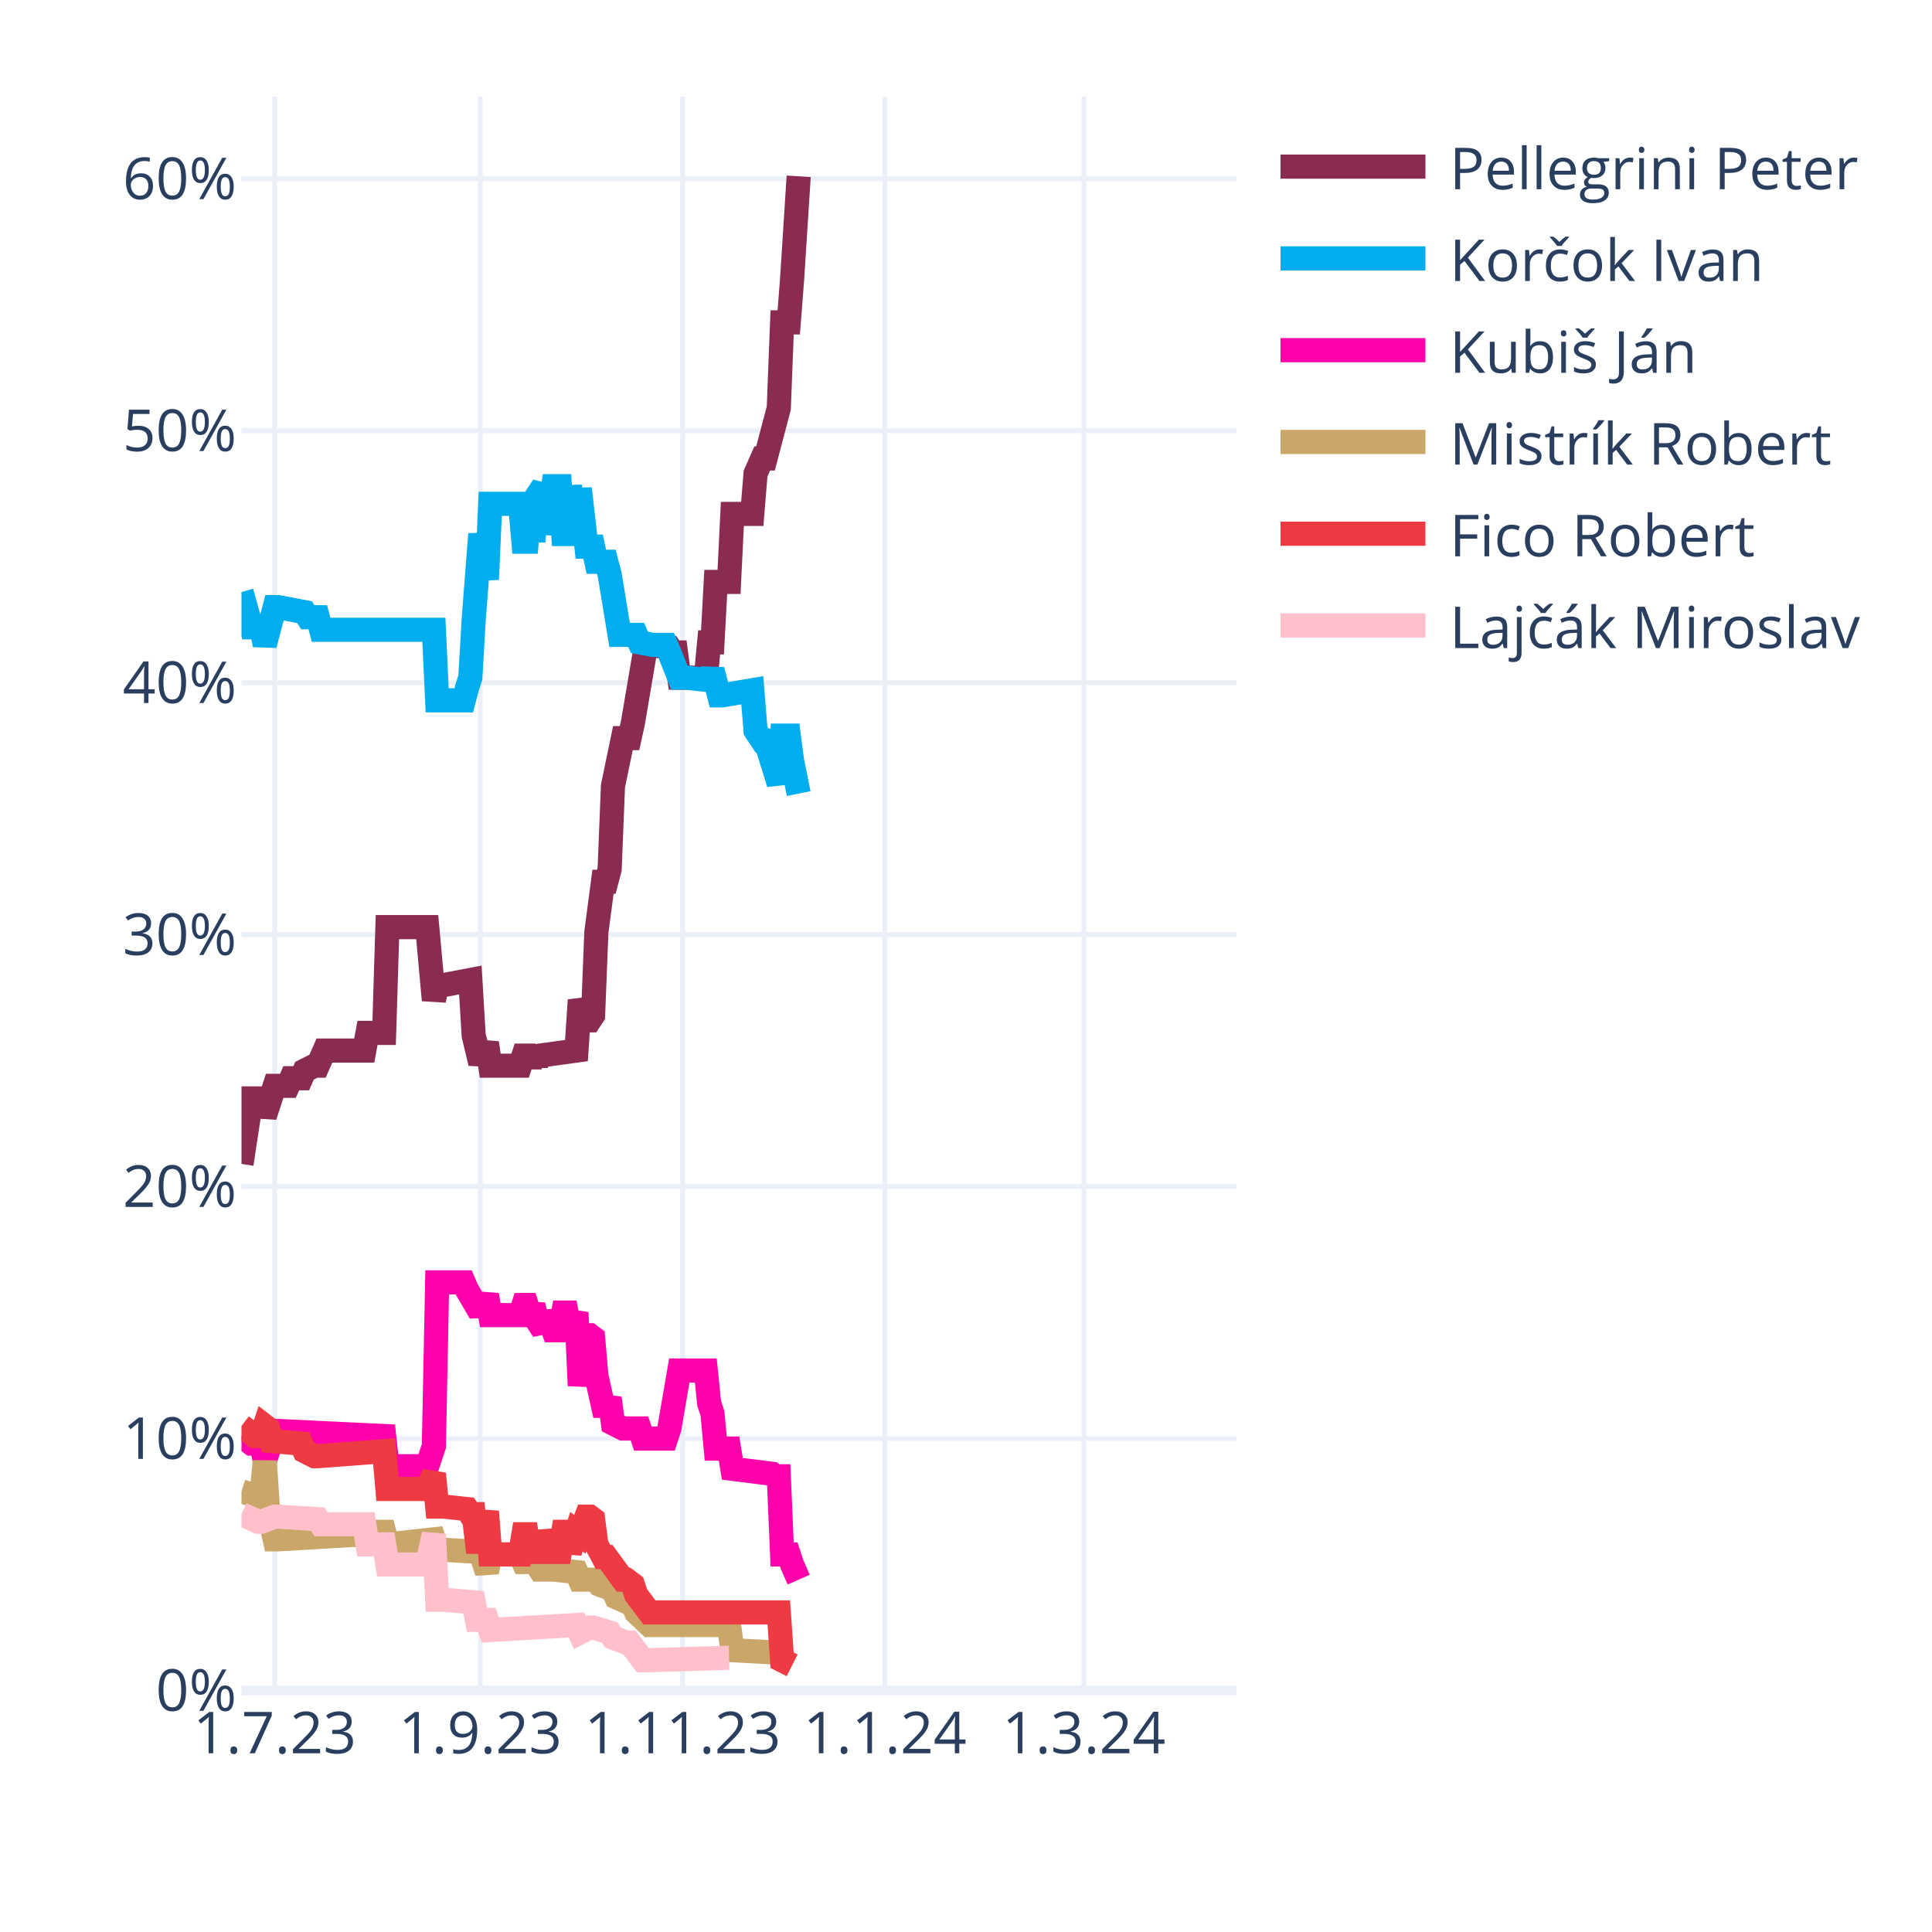
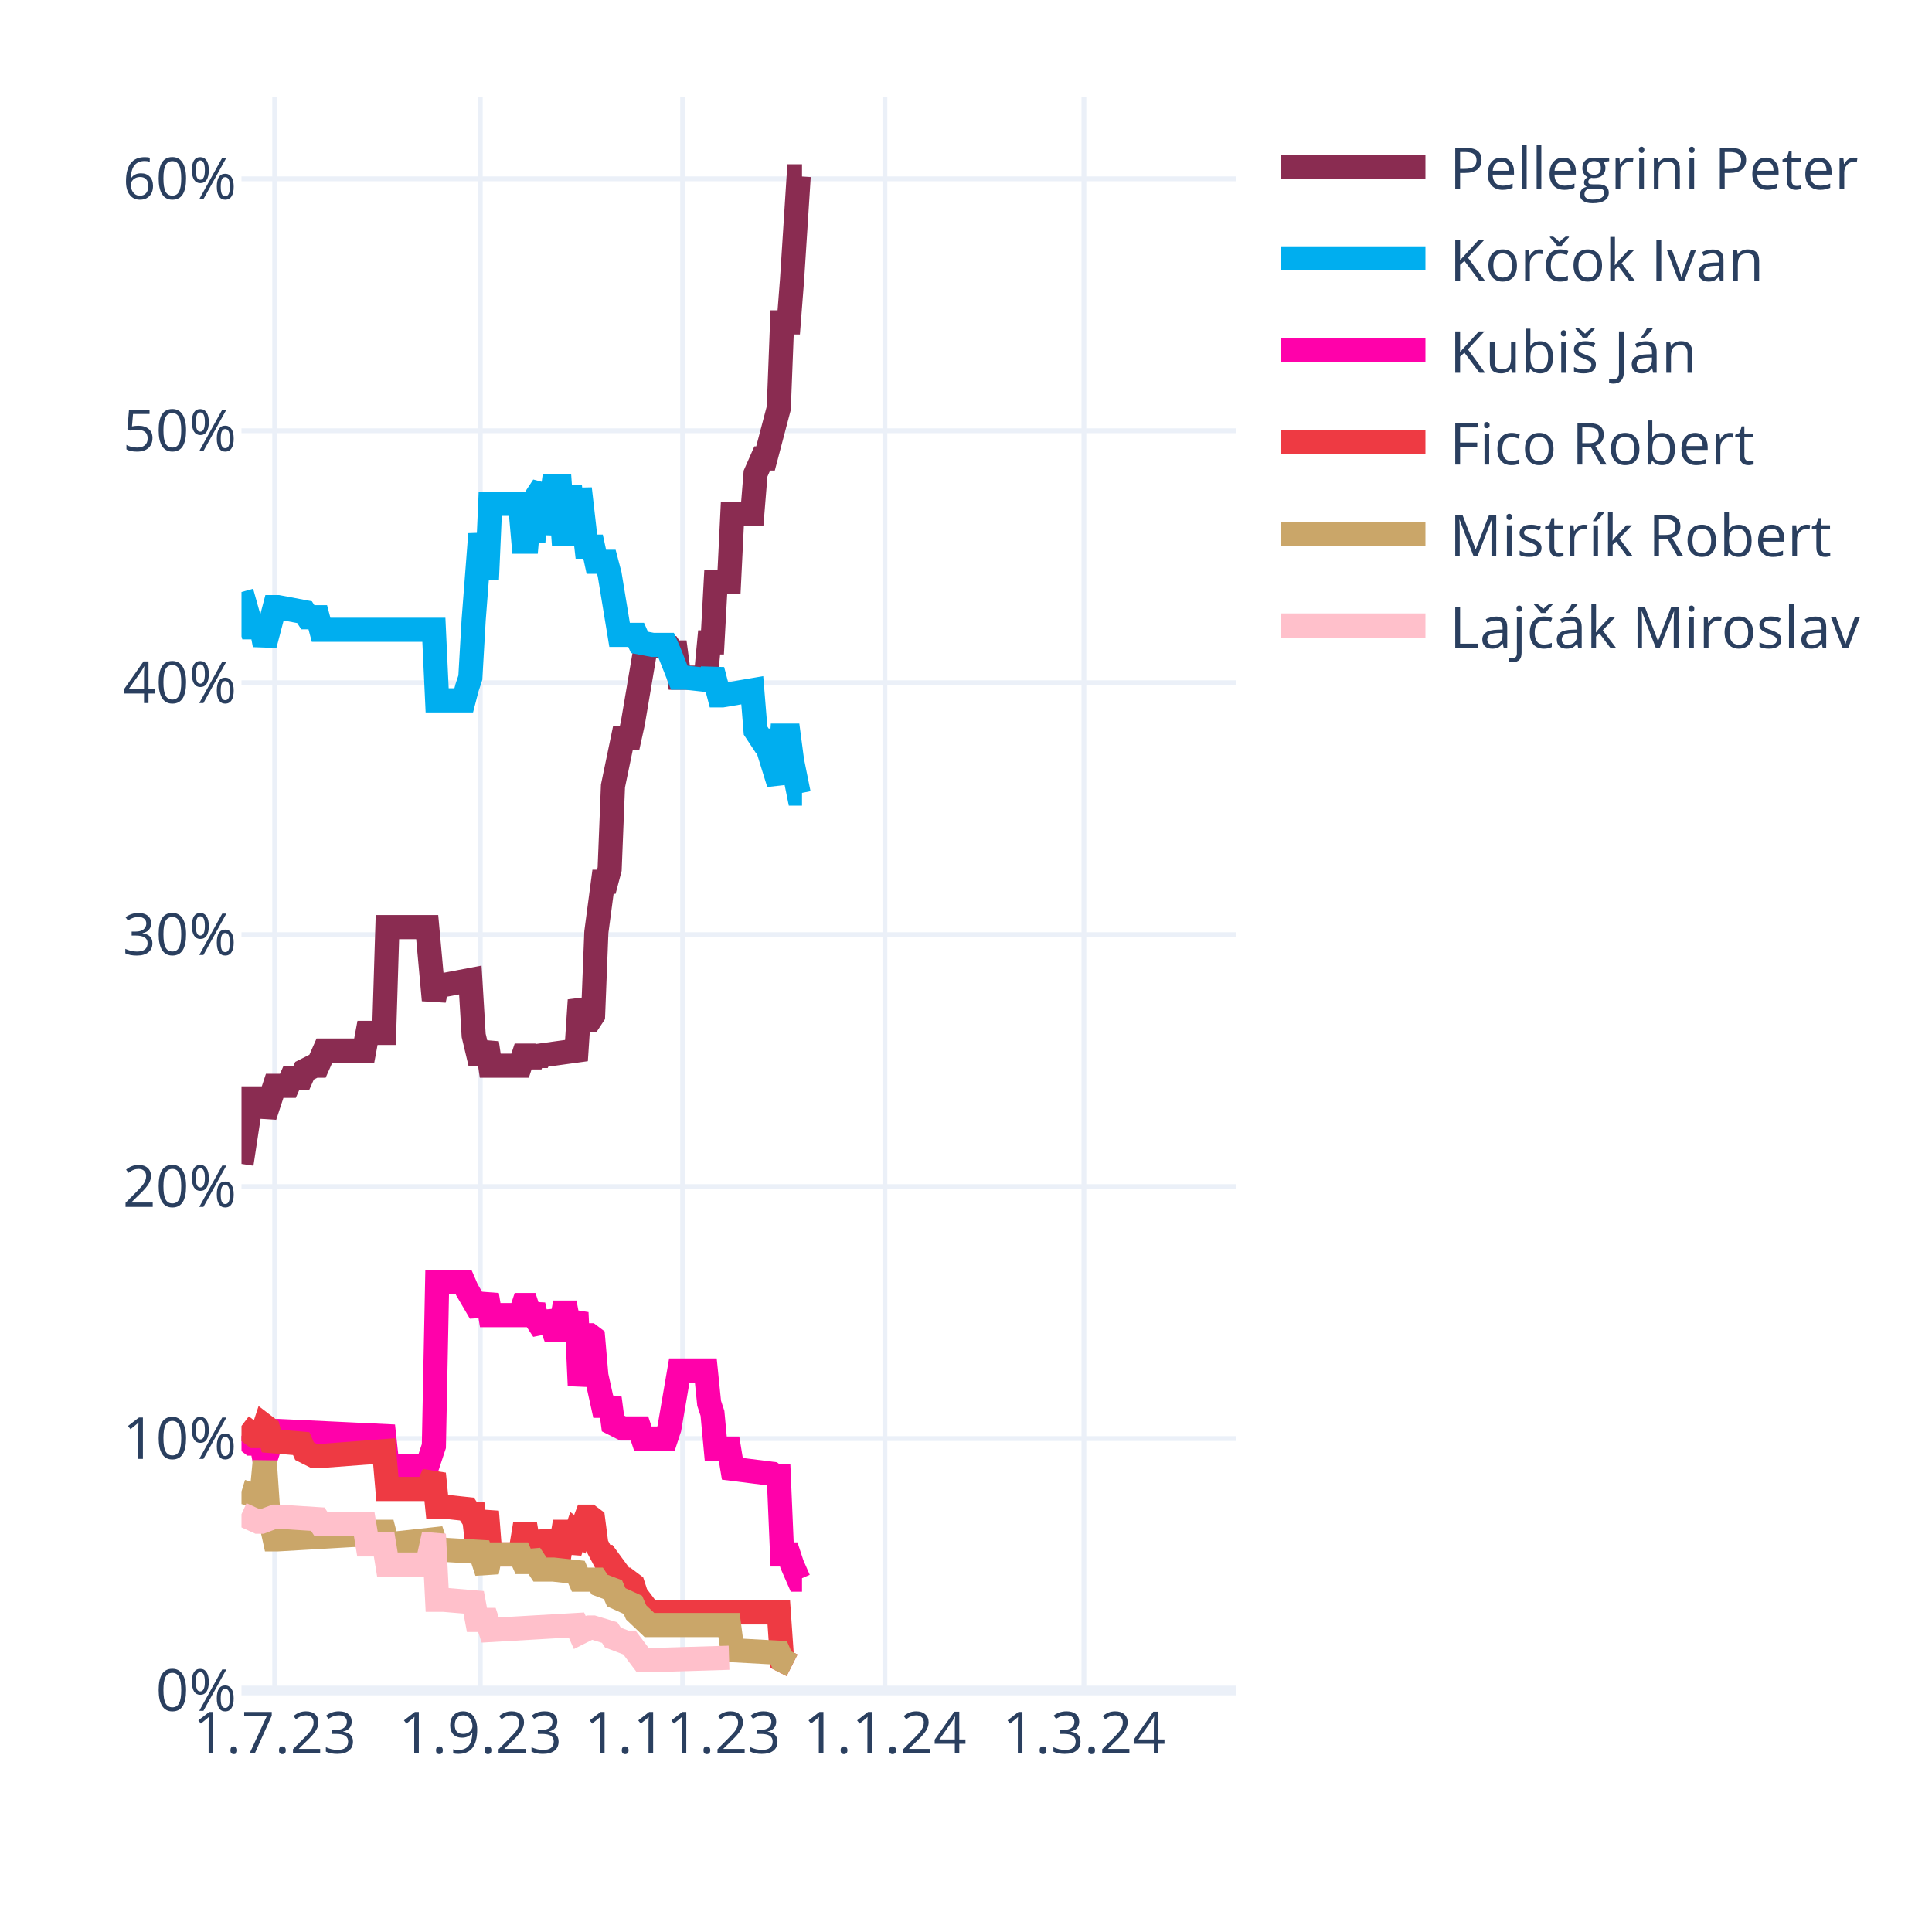
<svg xmlns="http://www.w3.org/2000/svg" class="main-svg" width="400" height="400" style="" viewBox="0 0 400 400">
  <rect x="0" y="0" width="400" height="400" style="fill: rgb(255, 255, 255); fill-opacity: 1;" />
-   <defs id="defs-9afe51">
+   <defs id="defs-49d7f4">
    <g class="clips">
-       <clipPath id="clip9afe51xyplot" class="plotclip">
+       <clipPath id="clip49d7f4xyplot" class="plotclip">
        <rect width="206" height="330" />
      </clipPath>
-       <clipPath class="axesclip" id="clip9afe51x">
+       <clipPath class="axesclip" id="clip49d7f4x">
        <rect x="50" y="0" width="206" height="400" />
      </clipPath>
-       <clipPath class="axesclip" id="clip9afe51y">
+       <clipPath class="axesclip" id="clip49d7f4y">
        <rect x="0" y="20" width="400" height="330" />
      </clipPath>
-       <clipPath class="axesclip" id="clip9afe51xy">
+       <clipPath class="axesclip" id="clip49d7f4xy">
        <rect x="50" y="20" width="206" height="330" />
      </clipPath>
    </g>
    <g class="gradients" />
    <g class="patterns" />
  </defs>
  <g class="bglayer" />
  <g class="layer-below">
    <g class="imagelayer" />
    <g class="shapelayer" />
  </g>
  <g class="cartesianlayer">
    <g class="subplot xy">
      <g class="layer-subplot">
        <g class="shapelayer" />
        <g class="imagelayer" />
      </g>
      <g class="minor-gridlayer">
        <g class="x" />
        <g class="y" />
      </g>
      <g class="gridlayer">
        <g class="x">
          <path class="xgrid crisp" transform="translate(56.87,0)" d="M0,20v330" style="stroke: rgb(235, 240, 248); stroke-opacity: 1; stroke-width: 1px;" />
          <path class="xgrid crisp" transform="translate(99.44,0)" d="M0,20v330" style="stroke: rgb(235, 240, 248); stroke-opacity: 1; stroke-width: 1px;" />
          <path class="xgrid crisp" transform="translate(141.33,0)" d="M0,20v330" style="stroke: rgb(235, 240, 248); stroke-opacity: 1; stroke-width: 1px;" />
          <path class="xgrid crisp" transform="translate(183.21,0)" d="M0,20v330" style="stroke: rgb(235, 240, 248); stroke-opacity: 1; stroke-width: 1px;" />
          <path class="xgrid crisp" transform="translate(224.41,0)" d="M0,20v330" style="stroke: rgb(235, 240, 248); stroke-opacity: 1; stroke-width: 1px;" />
        </g>
        <g class="y">
          <path class="ygrid crisp" transform="translate(0,297.84)" d="M50,0h206" style="stroke: rgb(235, 240, 248); stroke-opacity: 1; stroke-width: 1px;" />
          <path class="ygrid crisp" transform="translate(0,245.67)" d="M50,0h206" style="stroke: rgb(235, 240, 248); stroke-opacity: 1; stroke-width: 1px;" />
          <path class="ygrid crisp" transform="translate(0,193.51)" d="M50,0h206" style="stroke: rgb(235, 240, 248); stroke-opacity: 1; stroke-width: 1px;" />
          <path class="ygrid crisp" transform="translate(0,141.35)" d="M50,0h206" style="stroke: rgb(235, 240, 248); stroke-opacity: 1; stroke-width: 1px;" />
          <path class="ygrid crisp" transform="translate(0,89.18)" d="M50,0h206" style="stroke: rgb(235, 240, 248); stroke-opacity: 1; stroke-width: 1px;" />
          <path class="ygrid crisp" transform="translate(0,37.02)" d="M50,0h206" style="stroke: rgb(235, 240, 248); stroke-opacity: 1; stroke-width: 1px;" />
        </g>
      </g>
      <g class="zerolinelayer">
        <path class="yzl zl crisp" transform="translate(0,350)" d="M50,0h206" style="stroke: rgb(235, 240, 248); stroke-opacity: 1; stroke-width: 2px;" />
      </g>
      <path class="xlines-below" />
      <path class="ylines-below" />
      <g class="overlines-below" />
      <g class="xaxislayer-below" />
      <g class="yaxislayer-below" />
      <g class="overaxes-below" />
-       <g class="plot" transform="translate(50,20)" clip-path="url(#clip9afe51xyplot)">
+       <g class="plot" transform="translate(50,20)" clip-path="url(#clip49d7f4xyplot)">
        <g class="scatterlayer mlayer">
-           <g class="trace scatter tracedf802c" style="stroke-miterlimit: 2; opacity: 1;">
-             <g class="fills" />
-             <g class="errorbars" />
-             <g class="lines">
-               <path class="js-line" d="M0,220.98L2.06,207.42L2.75,207.42L4.12,207.42L4.81,211.07L6.87,204.81L7.55,204.81L9.61,204.81L10.3,203.24L12.36,203.24L13.05,201.68L15.11,200.64L15.79,200.64L17.17,197.51L17.85,197.51L25.41,197.51L26.09,193.85L29.53,193.85L30.21,171.95L38.45,171.95L39.83,187.07L40.51,183.94L41.89,183.94L47.38,182.9L48.07,194.38L49.44,200.11L50.13,198.03L50.81,195.94L51.5,200.64L57.68,200.64L58.37,198.55L59.05,198.55L59.74,200.64L60.43,198.55L61.11,200.11L61.8,198.55L69.35,197.51L70.04,187.07L71.41,191.25L72.1,191.25L72.79,190.2L73.47,172.99L74.85,162.56L75.53,162.56L76.22,159.95L76.91,142.73L78.97,132.82L79.65,132.82L80.34,132.82L81.03,129.69L83.77,113.52L84.46,113.52L88.58,114.04L89.27,115.09L89.95,115.09L90.64,120.3L96.13,120.3L96.82,113L97.51,113L98.19,100.48L100.94,100.48L101.63,86.4L105.75,86.4L106.43,78.05L107.81,74.92L108.49,74.92L111.24,64.49L111.93,46.75L113.3,46.75L113.99,37.89L115.36,16.5" style="vector-effect: none; fill: none; stroke: rgb(138, 44, 81); stroke-opacity: 1; stroke-width: 5px; opacity: 1;" />
-             </g>
-             <g class="points" />
-             <g class="text" />
-           </g>
-           <g class="trace scatter traced282c3" style="stroke-miterlimit: 2; opacity: 1;">
-             <g class="fills" />
-             <g class="errorbars" />
-             <g class="lines">
-               <path class="js-line" d="M0,102.57L2.06,109.87L2.75,109.87L4.12,109.87L4.81,113.52L6.87,105.7L7.55,105.7L13.05,106.74L13.73,107.79L15.79,107.79L16.48,110.39L39.83,110.39L40.51,125L46.01,125L46.69,122.39L47.38,120.3L48.07,108.31L49.44,90.57L50.13,95.27L50.81,99.96L51.5,84.31L57.68,84.31L58.37,92.14L59.05,92.14L59.74,84.31L60.43,92.14L61.11,82.75L62.49,80.66L63.17,90.57L64.55,80.66L65.23,80.66L65.92,80.66L66.61,90.57L67.29,90.57L67.98,80.66L69.35,90.57L70.04,81.18L71.41,93.18L72.1,93.18L72.79,93.18L73.47,96.31L75.53,96.31L76.22,98.92L78.28,111.44L78.97,111.44L81.71,111.44L82.4,113L85.15,113.52L85.83,113.52L87.89,113.52L88.58,115.09L90.64,120.3L92.01,120.3L96.82,120.83L97.51,118.74L98.88,123.96L99.57,123.96L105.75,122.91L106.43,131.26L107.81,133.35L108.49,133.35L111.24,142.21L111.93,132.3L113.3,132.3L113.99,137.52L115.36,144.3" style="vector-effect: none; fill: none; stroke: rgb(0, 174, 239); stroke-opacity: 1; stroke-width: 5px; opacity: 1;" />
-             </g>
-             <g class="points" />
-             <g class="text" />
-           </g>
-           <g class="trace scatter trace5c6094" style="stroke-miterlimit: 2; opacity: 1;">
-             <g class="fills" />
-             <g class="errorbars" />
-             <g class="lines">
-               <path class="js-line" d="M0,277.32L2.06,278.88L2.75,278.88L4.12,278.88L4.81,282.53L6.87,276.27L7.55,276.27L29.53,277.32L30.21,283.57L38.45,283.57L39.83,279.4L40.51,245.5L41.89,245.5L46.01,245.5L46.69,247.06L49.44,251.76L50.13,250.19L50.81,248.1L51.5,252.28L57.68,252.28L58.37,250.19L59.05,250.19L59.74,252.28L60.43,250.19L61.11,253.32L62.49,255.41L63.17,251.76L64.55,255.41L65.23,255.41L65.92,255.41L66.61,251.76L67.29,251.76L67.98,255.41L69.35,251.76L70.04,266.88L71.41,256.45L72.1,256.45L72.79,256.97L73.47,264.8L74.85,271.06L75.53,271.06L76.22,269.49L76.91,274.71L78.97,275.75L79.65,275.75L82.4,275.75L83.09,277.84L87.89,277.84L88.58,275.75L90.64,263.75L92.01,263.75L96.13,263.75L96.82,270.53L97.51,272.62L98.19,279.92L100.94,279.92L101.63,284.1L109.87,285.14L110.55,285.66L111.24,285.66L111.93,301.83L113.3,301.83L113.99,303.92L115.36,307.05" style="vector-effect: none; fill: none; stroke: rgb(255, 1, 170); stroke-opacity: 1; stroke-width: 5px; opacity: 1;" />
-             </g>
-             <g class="points" />
-             <g class="text" />
-           </g>
-           <g class="trace scatter trace57831b" style="stroke-miterlimit: 2; opacity: 1;">
+           <g class="trace scatter trace3f0ab5" style="stroke-miterlimit: 2; opacity: 1;">
+             <g class="fills" />
+             <g class="errorbars" />
+             <g class="lines">
+               <path class="js-line" d="M0,220.98L2.06,207.42L2.75,207.42L4.12,207.42L4.81,211.07L6.87,204.81L7.55,204.81L9.61,204.81L10.3,203.24L12.36,203.24L13.05,201.68L15.11,200.64L15.79,200.64L17.17,197.51L17.85,197.51L25.41,197.51L26.09,193.85L29.53,193.85L30.21,171.95L38.45,171.95L39.83,187.07L40.51,183.94L41.89,183.94L47.38,182.9L48.07,194.38L49.44,200.11L50.13,198.03L50.81,195.94L51.5,200.64L57.68,200.64L58.37,198.55L59.05,198.55L59.74,200.64L60.43,198.55L61.11,200.11L61.8,198.55L69.35,197.51L70.04,187.07L71.41,191.25L72.1,191.25L72.79,190.2L73.47,172.99L74.85,162.56L75.53,162.56L76.22,159.95L76.91,142.73L78.97,132.82L79.65,132.82L80.34,132.82L81.03,129.69L83.77,113.52L84.46,113.52L88.58,114.04L89.27,115.09L89.95,115.09L90.64,120.3L96.13,120.3L96.82,113L97.51,113L98.19,100.48L100.94,100.48L101.63,86.4L105.75,86.4L106.43,78.05L107.81,74.92L108.49,74.92L111.24,64.49L111.93,46.75L113.3,46.75L113.99,37.89L115.36,16.5L116.05,16.5" style="vector-effect: none; fill: none; stroke: rgb(138, 44, 81); stroke-opacity: 1; stroke-width: 5px; opacity: 1;" />
+             </g>
+             <g class="points" />
+             <g class="text" />
+           </g>
+           <g class="trace scatter trace843a51" style="stroke-miterlimit: 2; opacity: 1;">
+             <g class="fills" />
+             <g class="errorbars" />
+             <g class="lines">
+               <path class="js-line" d="M0,102.57L2.06,109.87L2.75,109.87L4.12,109.87L4.81,113.52L6.87,105.7L7.55,105.7L13.05,106.74L13.73,107.79L15.79,107.79L16.48,110.39L39.83,110.39L40.51,125L46.01,125L46.69,122.39L47.38,120.3L48.07,108.31L49.44,90.57L50.13,95.27L50.81,99.96L51.5,84.31L57.68,84.31L58.37,92.14L59.05,92.14L59.74,84.31L60.43,92.14L61.11,82.75L62.49,80.66L63.17,90.57L64.55,80.66L65.23,80.66L65.92,80.66L66.61,90.57L67.29,90.57L67.98,80.66L69.35,90.57L70.04,81.18L71.41,93.18L72.1,93.18L72.79,93.18L73.47,96.31L75.53,96.31L76.22,98.92L78.28,111.44L78.97,111.44L81.71,111.44L82.4,113L85.15,113.52L85.83,113.52L87.89,113.52L88.58,115.09L90.64,120.3L92.01,120.3L96.82,120.83L97.51,118.74L98.88,123.96L99.57,123.96L105.75,122.91L106.43,131.26L107.81,133.35L108.49,133.35L111.24,142.21L111.93,132.3L113.3,132.3L113.99,137.52L115.36,144.3L116.05,144.3" style="vector-effect: none; fill: none; stroke: rgb(0, 174, 239); stroke-opacity: 1; stroke-width: 5px; opacity: 1;" />
+             </g>
+             <g class="points" />
+             <g class="text" />
+           </g>
+           <g class="trace scatter tracec3faa1" style="stroke-miterlimit: 2; opacity: 1;">
+             <g class="fills" />
+             <g class="errorbars" />
+             <g class="lines">
+               <path class="js-line" d="M0,277.32L2.06,278.88L2.75,278.88L4.12,278.88L4.81,282.53L6.87,276.27L7.55,276.27L29.53,277.32L30.21,283.57L38.45,283.57L39.83,279.4L40.51,245.5L41.89,245.5L46.01,245.5L46.69,247.06L49.44,251.76L50.13,250.19L50.81,248.1L51.5,252.28L57.68,252.28L58.37,250.19L59.05,250.19L59.74,252.28L60.43,250.19L61.11,253.32L62.49,255.41L63.17,251.76L64.55,255.41L65.23,255.41L65.92,255.41L66.61,251.76L67.29,251.76L67.98,255.41L69.35,251.76L70.04,266.88L71.41,256.45L72.1,256.45L72.79,256.97L73.47,264.8L74.85,271.06L75.53,271.06L76.22,269.49L76.91,274.71L78.97,275.75L79.65,275.75L82.4,275.75L83.09,277.84L87.89,277.84L88.58,275.75L90.64,263.75L92.01,263.75L96.13,263.75L96.82,270.53L97.51,272.62L98.19,279.92L100.94,279.92L101.63,284.1L109.87,285.14L110.55,285.66L111.24,285.66L111.93,301.83L113.3,301.83L113.99,303.92L115.36,307.05L116.05,307.05" style="vector-effect: none; fill: none; stroke: rgb(255, 1, 170); stroke-opacity: 1; stroke-width: 5px; opacity: 1;" />
+             </g>
+             <g class="points" />
+             <g class="text" />
+           </g>
+           <g class="trace scatter trace45a0d2" style="stroke-miterlimit: 2; opacity: 1;">
+             <g class="fills" />
+             <g class="errorbars" />
+             <g class="lines">
+               <path class="js-line" d="M0,275.23L2.75,277.32L3.43,277.32L4.12,277.32L4.81,275.23L5.49,275.75L6.18,278.36L12.36,278.88L13.05,280.45L15.11,281.49L15.79,281.49L29.53,280.45L30.21,288.27L38.45,288.27L39.83,285.14L40.51,291.92L41.89,291.92L46.69,292.44L47.38,293.49L48.07,293.49L48.75,299.22L49.44,299.22L50.13,296.09L50.81,292.96L51.5,301.83L57.68,301.83L58.37,297.66L59.05,297.66L59.74,301.83L60.43,297.66L61.11,301.31L62.49,301.31L63.17,297.14L64.55,301.31L65.23,301.31L65.92,301.31L66.61,297.14L67.29,297.14L67.98,301.31L69.35,297.14L70.04,297.66L71.41,294.01L72.1,294.01L72.79,294.53L73.47,299.75L74.85,302.35L75.53,302.35L78.97,307.05L79.65,307.05L81.03,308.09L81.71,310.18L84.46,313.83L85.15,313.83L111.24,313.83L111.93,323.74L113.99,324.78" style="vector-effect: none; fill: none; stroke: rgb(238, 58, 67); stroke-opacity: 1; stroke-width: 5px; opacity: 1;" />
+             </g>
+             <g class="points" />
+             <g class="text" />
+           </g>
+           <g class="trace scatter trace3ab84e" style="stroke-miterlimit: 2; opacity: 1;">
            <g class="fills" />
            <g class="errorbars" />
            <g class="lines">
              <path class="js-line" d="M0,288.79L3.43,289.83L4.12,289.83L4.81,282.53L5.49,292.44L6.87,298.7L7.55,298.7L25.41,297.66L26.09,297.14L29.53,297.14L30.21,299.75L39.83,298.7L40.51,300.79L49.44,301.31L50.13,303.4L50.81,305.48L51.5,301.83L57.68,301.83L58.37,303.4L59.05,303.4L59.74,301.83L61.8,304.96L62.49,304.96L63.86,304.96L64.55,304.96L69.35,305.48L70.04,307.05L73.47,307.05L74.16,308.09L76.91,309.13L77.59,310.7L81.03,312.26L81.71,313.83L84.46,316.44L85.15,316.44L100.94,316.44L101.63,321.65L111.24,322.18L111.93,323.74L113.99,324.78" style="vector-effect: none; fill: none; stroke: rgb(202, 166, 105); stroke-opacity: 1; stroke-width: 5px; opacity: 1;" />
            </g>
            <g class="points" />
            <g class="text" />
          </g>
-           <g class="trace scatter traceeeb221" style="stroke-miterlimit: 2; opacity: 1;">
-             <g class="fills" />
-             <g class="errorbars" />
-             <g class="lines">
-               <path class="js-line" d="M0,275.23L2.75,277.32L3.43,277.32L4.12,277.32L4.81,275.23L5.49,275.75L6.18,278.36L12.36,278.88L13.05,280.45L15.11,281.49L15.79,281.49L29.53,280.45L30.21,288.27L38.45,288.27L39.83,285.14L40.51,291.92L41.89,291.92L46.69,292.44L47.38,293.49L48.07,293.49L48.75,299.22L49.44,299.22L50.13,296.09L50.81,292.96L51.5,301.83L57.68,301.83L58.37,297.66L59.05,297.66L59.74,301.83L60.43,297.66L61.11,301.31L62.49,301.31L63.17,297.14L64.55,301.31L65.23,301.31L65.92,301.31L66.61,297.14L67.29,297.14L67.98,301.31L69.35,297.14L70.04,297.66L71.41,294.01L72.1,294.01L72.79,294.53L73.47,299.75L74.85,302.35L75.53,302.35L78.97,307.05L79.65,307.05L81.03,308.09L81.71,310.18L84.46,313.83L85.15,313.83L111.24,313.83L111.93,323.74L113.99,324.78" style="vector-effect: none; fill: none; stroke: rgb(238, 58, 67); stroke-opacity: 1; stroke-width: 5px; opacity: 1;" />
-             </g>
-             <g class="points" />
-             <g class="text" />
-           </g>
-           <g class="trace scatter trace183df7" style="stroke-miterlimit: 2; opacity: 1;">
+           <g class="trace scatter tracee1aa02" style="stroke-miterlimit: 2; opacity: 1;">
            <g class="fills" />
            <g class="errorbars" />
            <g class="lines">
              <path class="js-line" d="M0,293.49L3.43,295.05L4.12,295.05L6.87,294.01L7.55,294.01L15.79,294.53L16.48,295.57L25.41,295.57L26.09,299.75L29.53,299.75L30.21,303.92L38.45,303.92L39.83,297.66L40.51,311.22L41.89,311.22L48.07,311.74L48.75,315.39L50.81,315.39L51.5,317.48L69.35,316.44L70.04,318L72.1,316.96L72.79,316.96L76.22,318L76.91,319.05L79.65,320.09L80.34,320.09L83.09,323.74L83.77,323.74L100.94,323.22" style="vector-effect: none; fill: none; stroke: rgb(255, 192, 203); stroke-opacity: 1; stroke-width: 5px; opacity: 1;" />
            </g>
            <g class="points" />
            <g class="text" />
          </g>
        </g>
      </g>
      <g class="overplot" />
      <path class="xlines-above crisp" d="M0,0" style="fill: none;" />
      <path class="ylines-above crisp" d="M0,0" style="fill: none;" />
      <g class="overlines-above" />
      <g class="xaxislayer-above">
        <g class="xtick">
          <text text-anchor="middle" x="0" y="363" transform="translate(56.87,0)" style="font-family: 'Open Sans', verdana, arial, sans-serif; font-size: 12px; fill: rgb(42, 63, 95); fill-opacity: 1; white-space: pre; opacity: 1;">1.7.23</text>
        </g>
        <g class="xtick">
          <text text-anchor="middle" x="0" y="363" style="font-family: 'Open Sans', verdana, arial, sans-serif; font-size: 12px; fill: rgb(42, 63, 95); fill-opacity: 1; white-space: pre; opacity: 1;" transform="translate(99.44,0)">1.9.23</text>
        </g>
        <g class="xtick">
          <text text-anchor="middle" x="0" y="363" style="font-family: 'Open Sans', verdana, arial, sans-serif; font-size: 12px; fill: rgb(42, 63, 95); fill-opacity: 1; white-space: pre; opacity: 1;" transform="translate(141.33,0)">1.11.23</text>
        </g>
        <g class="xtick">
          <text text-anchor="middle" x="0" y="363" style="font-family: 'Open Sans', verdana, arial, sans-serif; font-size: 12px; fill: rgb(42, 63, 95); fill-opacity: 1; white-space: pre; opacity: 1;" transform="translate(183.21,0)">1.1.24</text>
        </g>
        <g class="xtick">
          <text text-anchor="middle" x="0" y="363" style="font-family: 'Open Sans', verdana, arial, sans-serif; font-size: 12px; fill: rgb(42, 63, 95); fill-opacity: 1; white-space: pre; opacity: 1;" transform="translate(224.41,0)">1.3.24</text>
        </g>
      </g>
      <g class="yaxislayer-above">
        <g class="ytick">
          <text text-anchor="end" x="49" y="4.2" transform="translate(0,350)" style="font-family: 'Open Sans', verdana, arial, sans-serif; font-size: 12px; fill: rgb(42, 63, 95); fill-opacity: 1; white-space: pre; opacity: 1;">0%</text>
        </g>
        <g class="ytick">
          <text text-anchor="end" x="49" y="4.2" style="font-family: 'Open Sans', verdana, arial, sans-serif; font-size: 12px; fill: rgb(42, 63, 95); fill-opacity: 1; white-space: pre; opacity: 1;" transform="translate(0,297.84)">10%</text>
        </g>
        <g class="ytick">
          <text text-anchor="end" x="49" y="4.2" style="font-family: 'Open Sans', verdana, arial, sans-serif; font-size: 12px; fill: rgb(42, 63, 95); fill-opacity: 1; white-space: pre; opacity: 1;" transform="translate(0,245.67)">20%</text>
        </g>
        <g class="ytick">
          <text text-anchor="end" x="49" y="4.2" style="font-family: 'Open Sans', verdana, arial, sans-serif; font-size: 12px; fill: rgb(42, 63, 95); fill-opacity: 1; white-space: pre; opacity: 1;" transform="translate(0,193.51)">30%</text>
        </g>
        <g class="ytick">
          <text text-anchor="end" x="49" y="4.2" style="font-family: 'Open Sans', verdana, arial, sans-serif; font-size: 12px; fill: rgb(42, 63, 95); fill-opacity: 1; white-space: pre; opacity: 1;" transform="translate(0,141.35)">40%</text>
        </g>
        <g class="ytick">
          <text text-anchor="end" x="49" y="4.2" style="font-family: 'Open Sans', verdana, arial, sans-serif; font-size: 12px; fill: rgb(42, 63, 95); fill-opacity: 1; white-space: pre; opacity: 1;" transform="translate(0,89.18)">50%</text>
        </g>
        <g class="ytick">
          <text text-anchor="end" x="49" y="4.2" style="font-family: 'Open Sans', verdana, arial, sans-serif; font-size: 12px; fill: rgb(42, 63, 95); fill-opacity: 1; white-space: pre; opacity: 1;" transform="translate(0,37.02)">60%</text>
        </g>
      </g>
      <g class="overaxes-above" />
    </g>
  </g>
  <g class="polarlayer" />
  <g class="smithlayer" />
  <g class="ternarylayer" />
  <g class="geolayer" />
  <g class="funnelarealayer" />
  <g class="pielayer" />
  <g class="iciclelayer" />
  <g class="treemaplayer" />
  <g class="sunburstlayer" />
  <g class="glimages" />
-   <defs id="topdefs-9afe51">
+   <defs id="topdefs-49d7f4">
    <g class="clips" />
-     <clipPath id="legend9afe51">
+     <clipPath id="legend49d7f4">
      <rect width="128" height="124" x="0" y="0" />
    </clipPath>
  </defs>
  <g class="layer-above">
    <g class="imagelayer" />
    <g class="shapelayer" />
  </g>
  <g class="infolayer">
    <g class="legend" pointer-events="all" transform="translate(260.12,20)">
      <rect class="bg" shape-rendering="crispEdges" width="128" height="124" x="0" y="0" style="stroke: rgb(68, 68, 68); stroke-opacity: 1; fill: rgb(255, 255, 255); fill-opacity: 1; stroke-width: 0px;" />
-       <g class="scrollbox" transform="" clip-path="url(#legend9afe51)">
+       <g class="scrollbox" transform="" clip-path="url(#legend49d7f4)">
        <g class="groups">
          <g class="traces" transform="translate(0,14.5)" style="opacity: 1;">
            <text class="legendtext" text-anchor="start" x="40" y="4.68" style="font-family: 'Open Sans', verdana, arial, sans-serif; font-size: 12px; fill: rgb(42, 63, 95); fill-opacity: 1; white-space: pre;">Pellegrini Peter</text>
            <g class="layers" style="opacity: 1;">
              <g class="legendfill" />
              <g class="legendlines">
                <path class="js-line" d="M5,0h30" style="fill: none; stroke: rgb(138, 44, 81); stroke-opacity: 1; stroke-width: 5px;" />
              </g>
              <g class="legendsymbols">
                <g class="legendpoints" />
              </g>
            </g>
            <rect class="legendtoggle" x="0" y="-9.5" width="122.703" height="19" style="fill: rgb(0, 0, 0); fill-opacity: 0;" />
          </g>
          <g class="traces" transform="translate(0,33.5)" style="opacity: 1;">
            <text class="legendtext" text-anchor="start" x="40" y="4.68" style="font-family: 'Open Sans', verdana, arial, sans-serif; font-size: 12px; fill: rgb(42, 63, 95); fill-opacity: 1; white-space: pre;">Korčok Ivan</text>
            <g class="layers" style="opacity: 1;">
              <g class="legendfill" />
              <g class="legendlines">
                <path class="js-line" d="M5,0h30" style="fill: none; stroke: rgb(0, 174, 239); stroke-opacity: 1; stroke-width: 5px;" />
              </g>
              <g class="legendsymbols">
                <g class="legendpoints" />
              </g>
            </g>
            <rect class="legendtoggle" x="0" y="-9.5" width="122.703" height="19" style="fill: rgb(0, 0, 0); fill-opacity: 0;" />
          </g>
          <g class="traces" transform="translate(0,52.5)" style="opacity: 1;">
            <text class="legendtext" text-anchor="start" x="40" y="4.68" style="font-family: 'Open Sans', verdana, arial, sans-serif; font-size: 12px; fill: rgb(42, 63, 95); fill-opacity: 1; white-space: pre;">Kubiš Ján</text>
            <g class="layers" style="opacity: 1;">
              <g class="legendfill" />
              <g class="legendlines">
                <path class="js-line" d="M5,0h30" style="fill: none; stroke: rgb(255, 1, 170); stroke-opacity: 1; stroke-width: 5px;" />
              </g>
              <g class="legendsymbols">
                <g class="legendpoints" />
              </g>
            </g>
            <rect class="legendtoggle" x="0" y="-9.5" width="122.703" height="19" style="fill: rgb(0, 0, 0); fill-opacity: 0;" />
          </g>
          <g class="traces" transform="translate(0,71.5)" style="opacity: 1;">
+             <text class="legendtext" text-anchor="start" x="40" y="4.68" style="font-family: 'Open Sans', verdana, arial, sans-serif; font-size: 12px; fill: rgb(42, 63, 95); fill-opacity: 1; white-space: pre;">Fico Robert</text>
+             <g class="layers" style="opacity: 1;">
+               <g class="legendfill" />
+               <g class="legendlines">
+                 <path class="js-line" d="M5,0h30" style="fill: none; stroke: rgb(238, 58, 67); stroke-opacity: 1; stroke-width: 5px;" />
+               </g>
+               <g class="legendsymbols">
+                 <g class="legendpoints" />
+               </g>
+             </g>
+             <rect class="legendtoggle" x="0" y="-9.5" width="122.703" height="19" style="fill: rgb(0, 0, 0); fill-opacity: 0;" />
+           </g>
+           <g class="traces" transform="translate(0,90.5)" style="opacity: 1;">
            <text class="legendtext" text-anchor="start" x="40" y="4.68" style="font-family: 'Open Sans', verdana, arial, sans-serif; font-size: 12px; fill: rgb(42, 63, 95); fill-opacity: 1; white-space: pre;">Mistrík Robert</text>
            <g class="layers" style="opacity: 1;">
              <g class="legendfill" />
              <g class="legendlines">
                <path class="js-line" d="M5,0h30" style="fill: none; stroke: rgb(202, 166, 105); stroke-opacity: 1; stroke-width: 5px;" />
-               </g>
-               <g class="legendsymbols">
-                 <g class="legendpoints" />
-               </g>
-             </g>
-             <rect class="legendtoggle" x="0" y="-9.5" width="122.703" height="19" style="fill: rgb(0, 0, 0); fill-opacity: 0;" />
-           </g>
-           <g class="traces" transform="translate(0,90.5)" style="opacity: 1;">
-             <text class="legendtext" text-anchor="start" x="40" y="4.68" style="font-family: 'Open Sans', verdana, arial, sans-serif; font-size: 12px; fill: rgb(42, 63, 95); fill-opacity: 1; white-space: pre;">Fico Robert</text>
-             <g class="layers" style="opacity: 1;">
-               <g class="legendfill" />
-               <g class="legendlines">
-                 <path class="js-line" d="M5,0h30" style="fill: none; stroke: rgb(238, 58, 67); stroke-opacity: 1; stroke-width: 5px;" />
              </g>
              <g class="legendsymbols">
                <g class="legendpoints" />
              </g>
            </g>
            <rect class="legendtoggle" x="0" y="-9.5" width="122.703" height="19" style="fill: rgb(0, 0, 0); fill-opacity: 0;" />
          </g>
          <g class="traces" transform="translate(0,109.5)" style="opacity: 1;">
            <text class="legendtext" text-anchor="start" x="40" y="4.68" style="font-family: 'Open Sans', verdana, arial, sans-serif; font-size: 12px; fill: rgb(42, 63, 95); fill-opacity: 1; white-space: pre;">Lajčák Miroslav</text>
            <g class="layers" style="opacity: 1;">
              <g class="legendfill" />
              <g class="legendlines">
                <path class="js-line" d="M5,0h30" style="fill: none; stroke: rgb(255, 192, 203); stroke-opacity: 1; stroke-width: 5px;" />
              </g>
              <g class="legendsymbols">
                <g class="legendpoints" />
              </g>
            </g>
            <rect class="legendtoggle" x="0" y="-9.5" width="122.703" height="19" style="fill: rgb(0, 0, 0); fill-opacity: 0;" />
          </g>
        </g>
      </g>
      <rect class="scrollbar" rx="20" ry="3" width="0" height="0" x="0" y="0" style="fill: rgb(128, 139, 164); fill-opacity: 1;" />
    </g>
    <g class="g-gtitle" />
    <g class="g-xtitle" />
    <g class="g-ytitle" />
  </g>
</svg>
